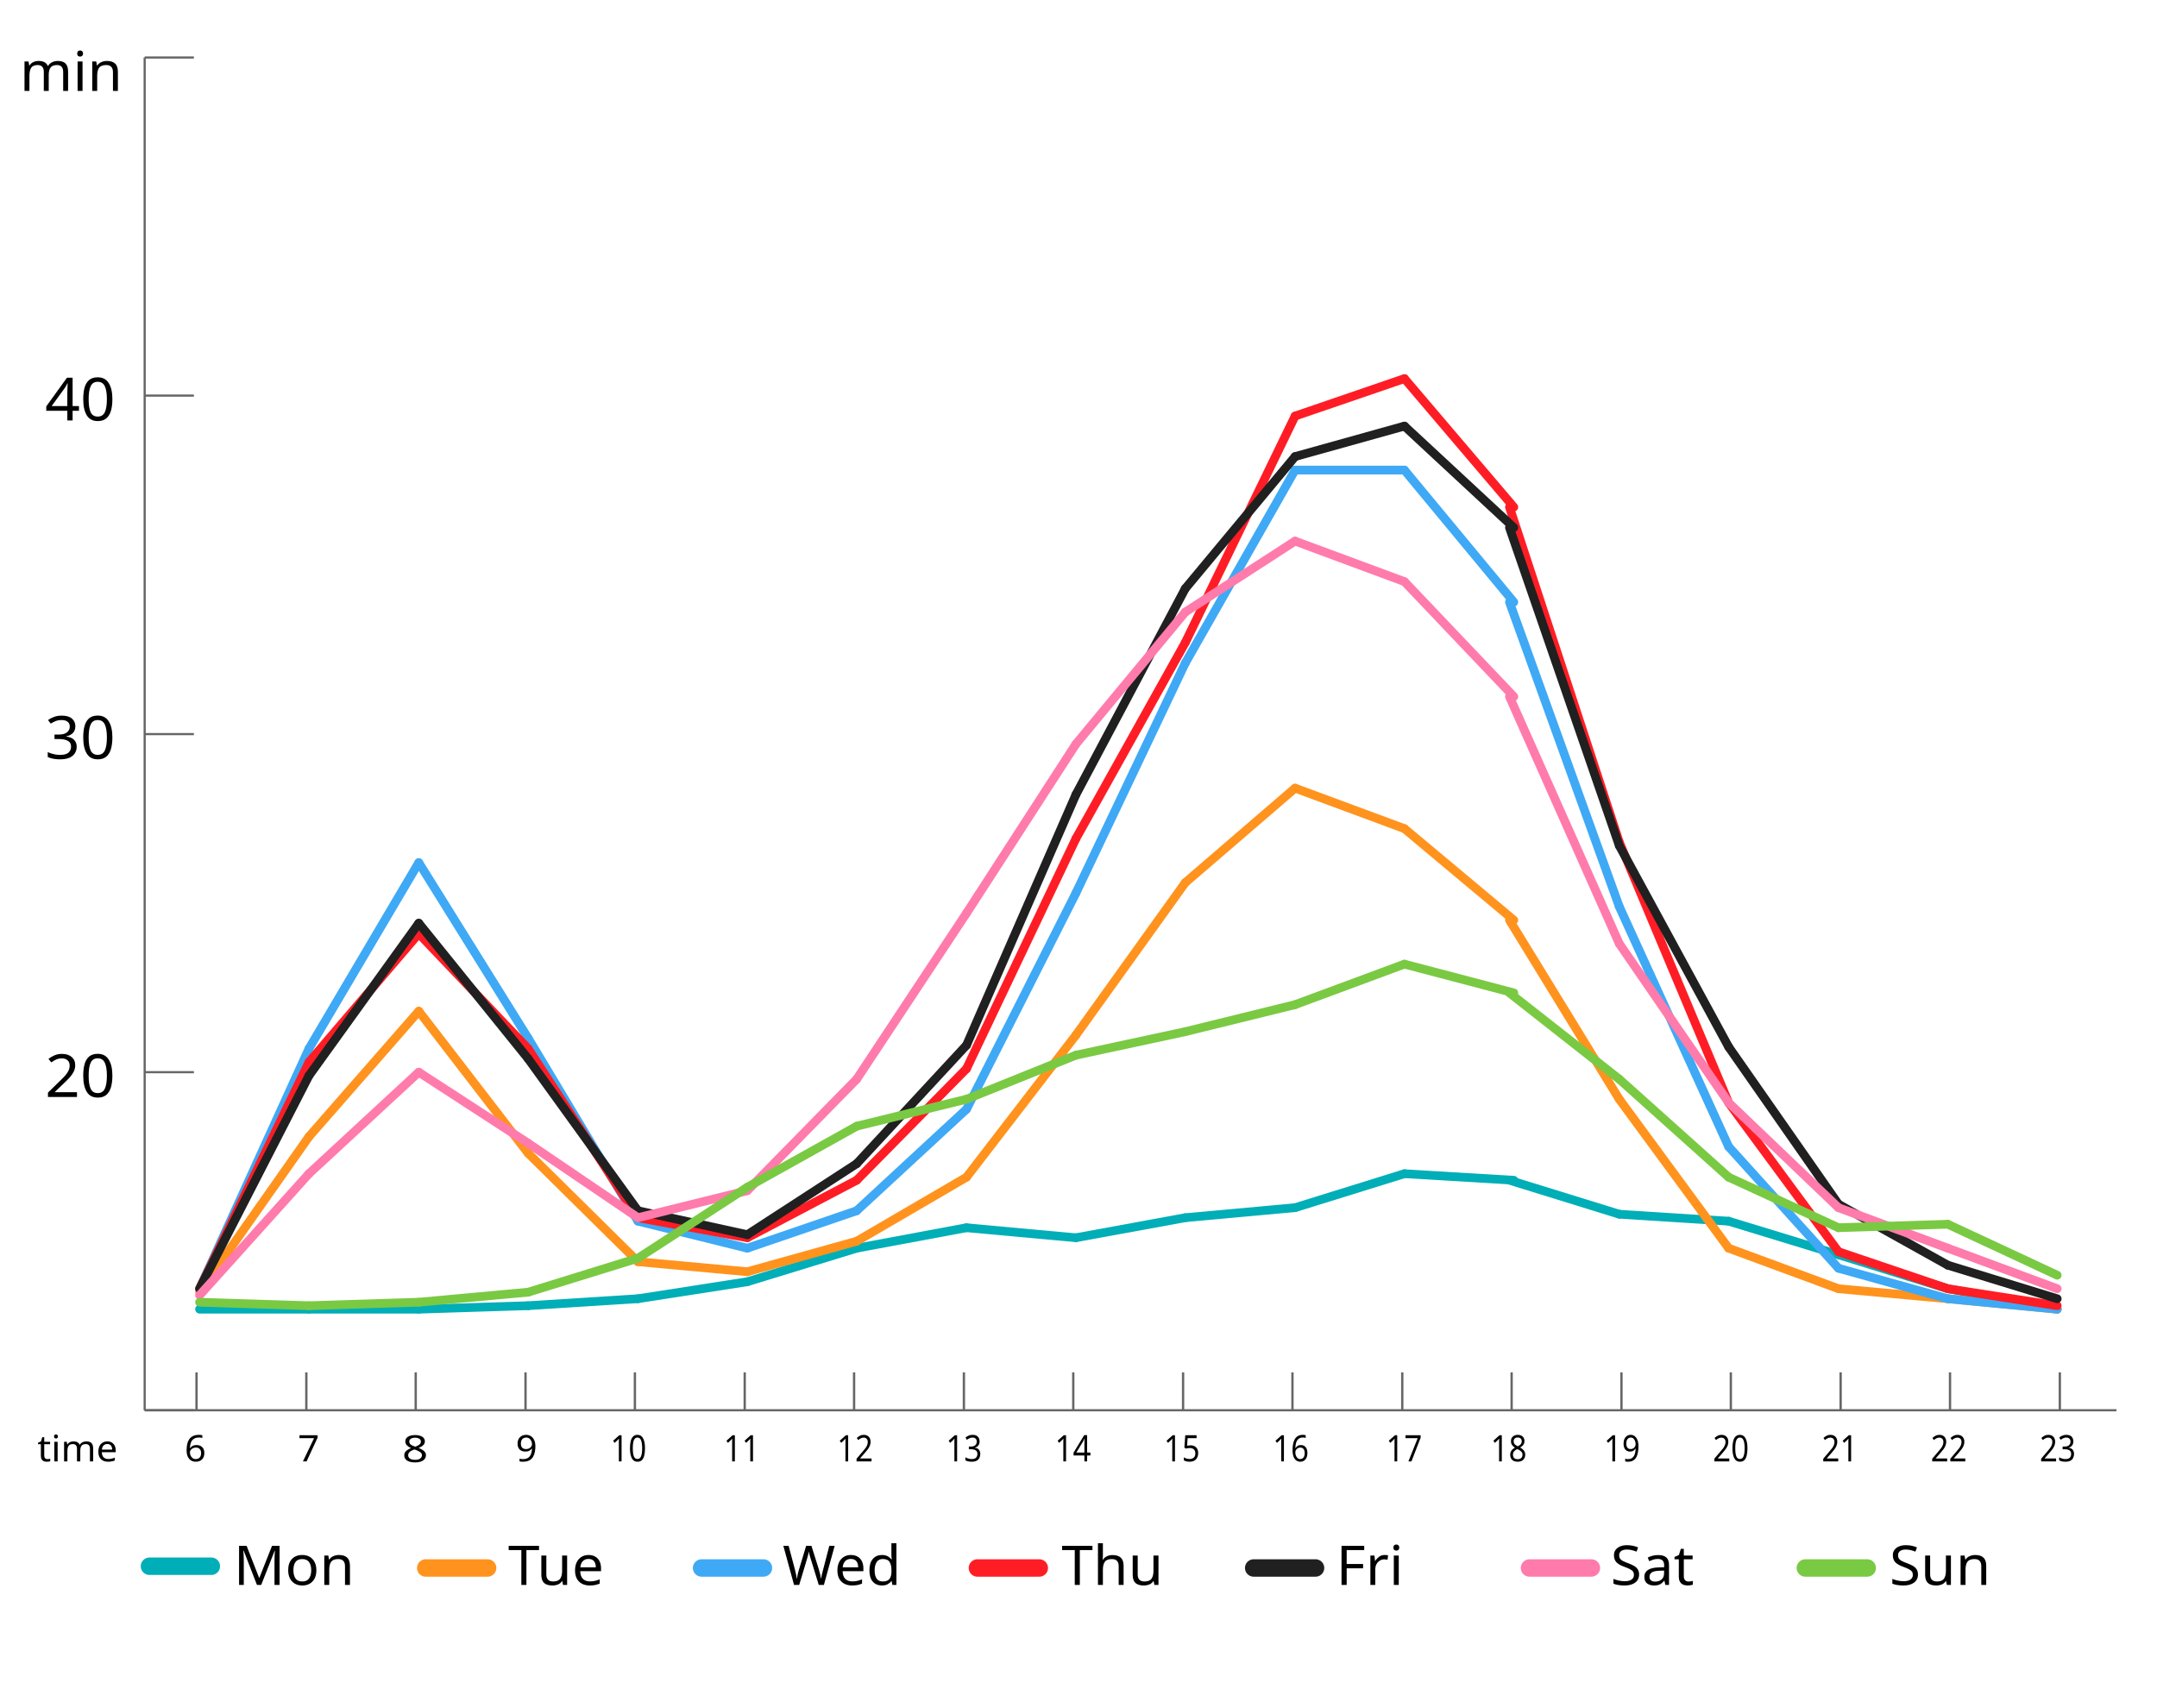
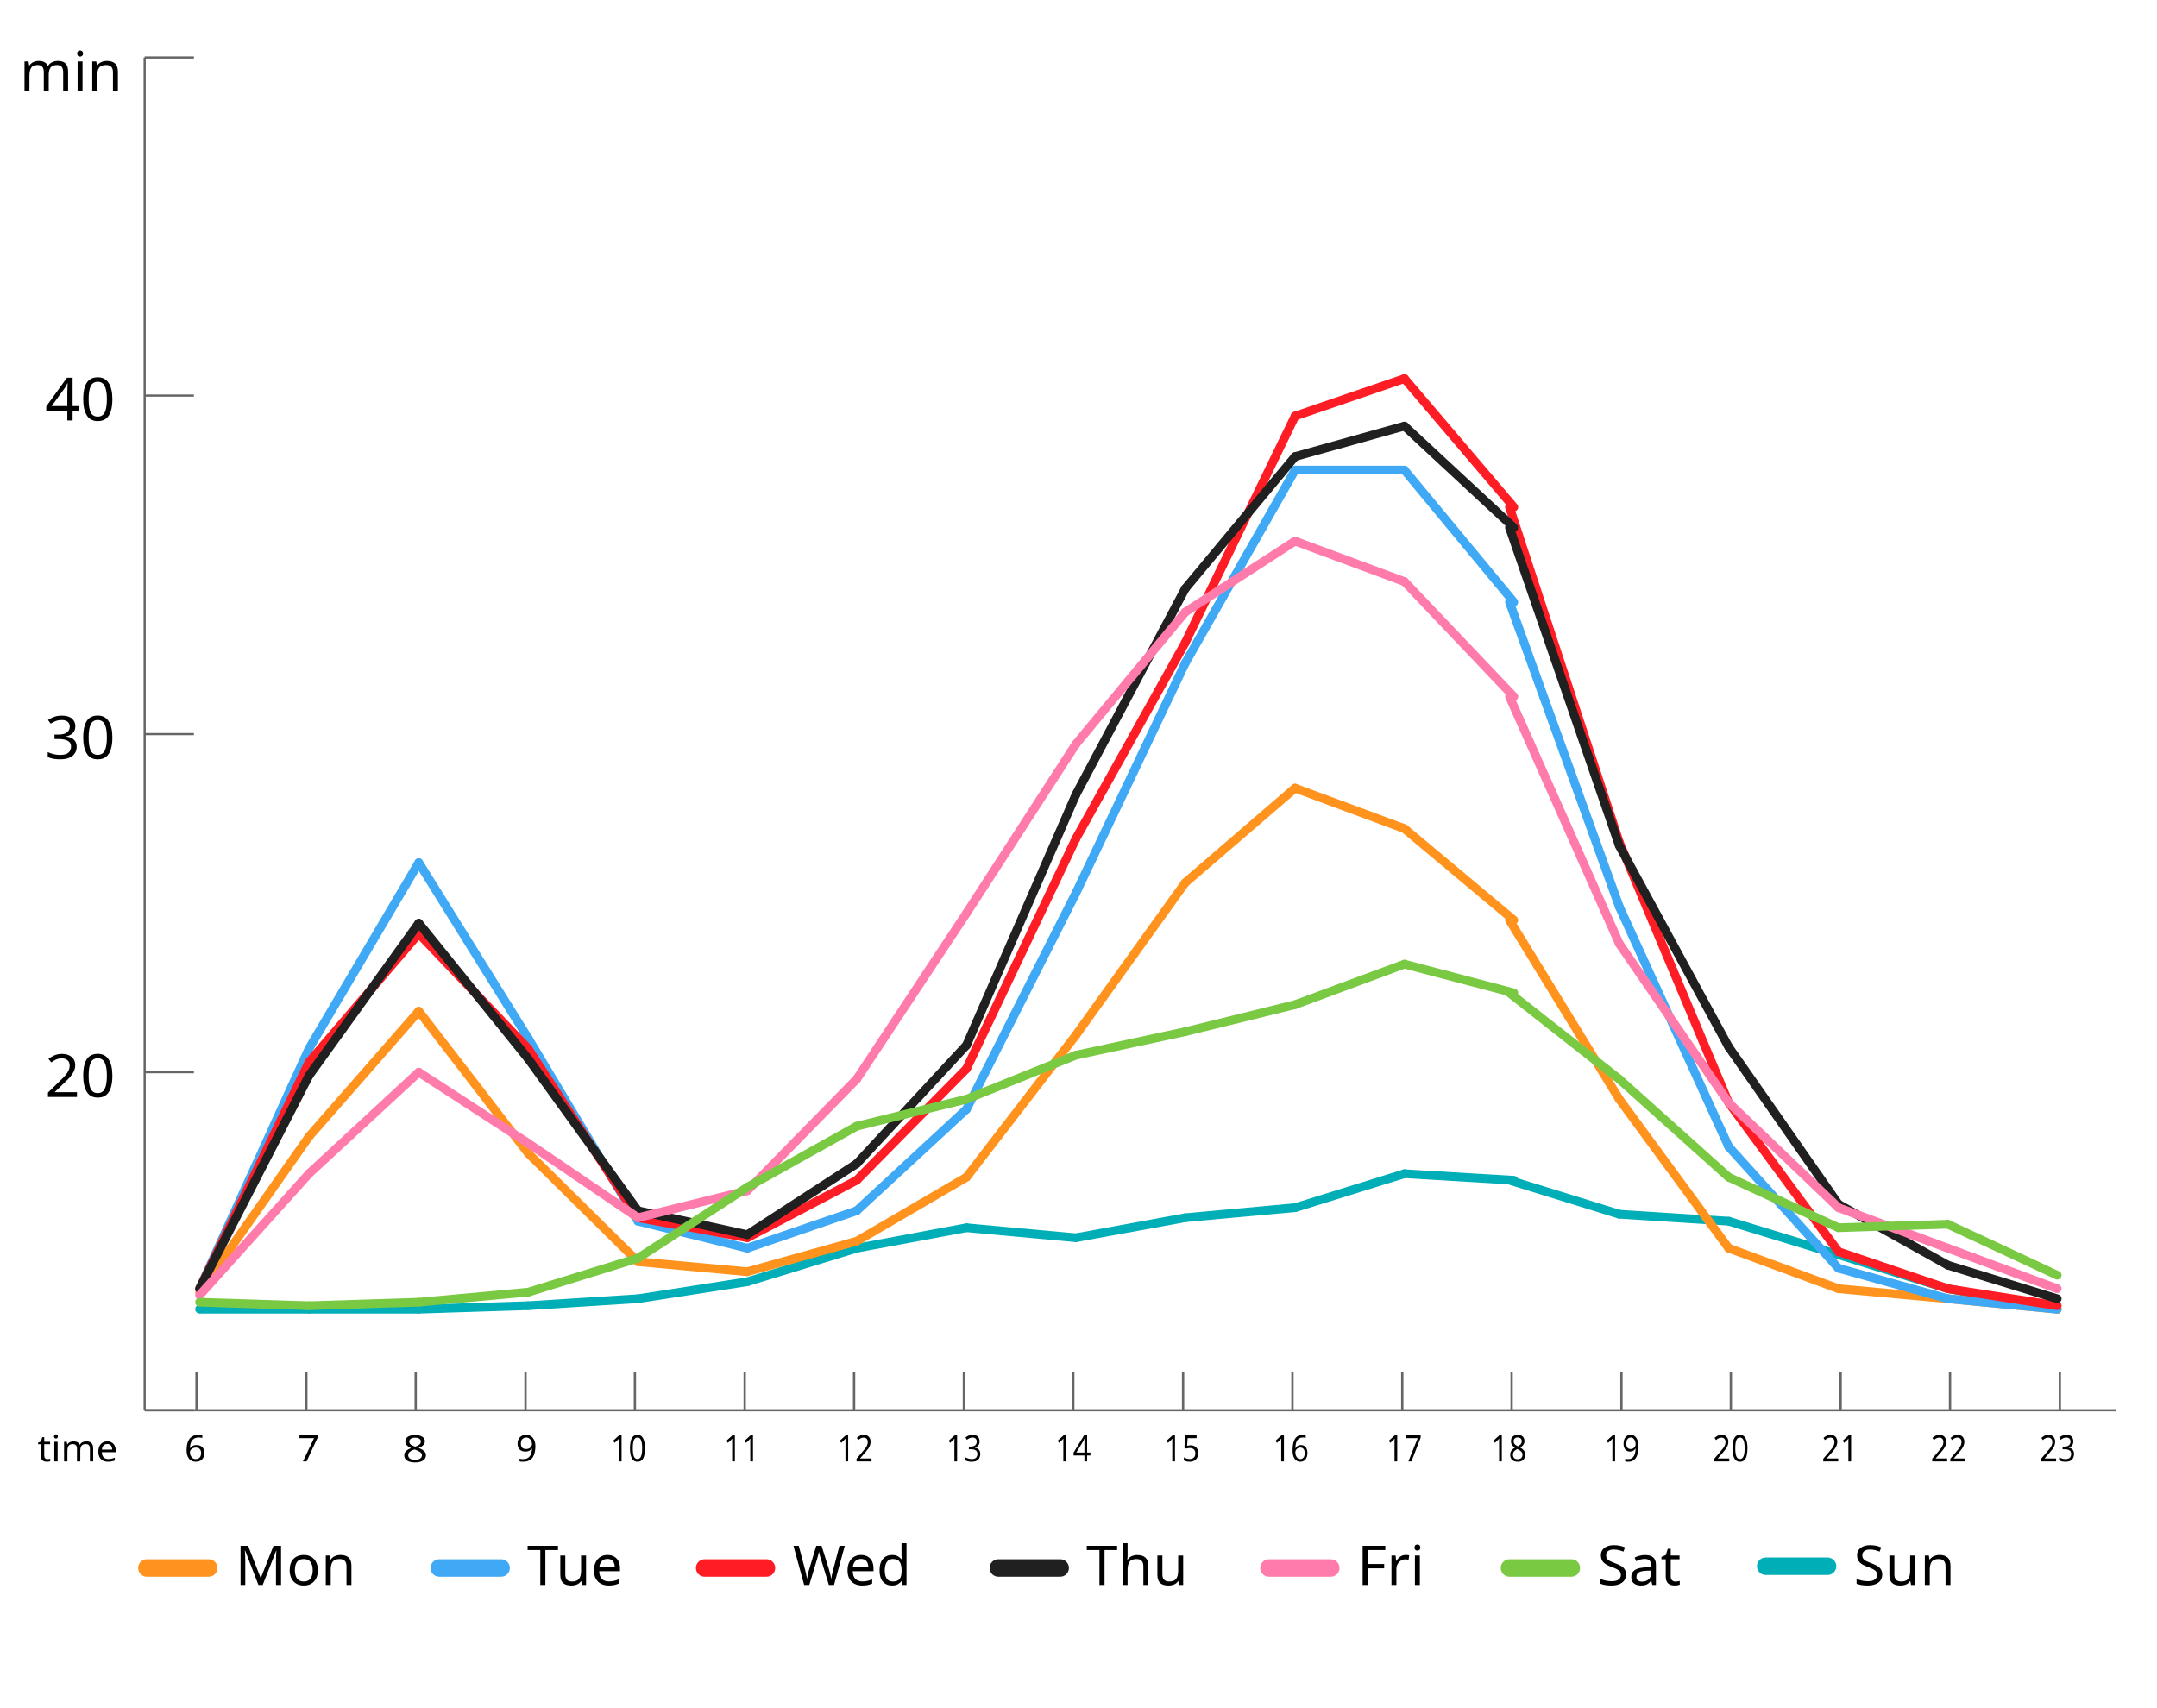
<svg xmlns="http://www.w3.org/2000/svg" version="1.1" id="Layer_1" x="0px" y="0px" viewBox="0 0 495 392" style="enable-background:new 0 0 495 392;" xml:space="preserve">
  <style type="text/css">
	.st0{fill:none;stroke:#666666;stroke-width:0.5;stroke-miterlimit:10;}
	.st1{fill:none;stroke:#666666;stroke-width:0.531;stroke-miterlimit:10;}
	.st2{font-family:'Avenir-Roman';}
	.st3{font-size:8.4px;}
	.st4{font-size:8.585px;}
	.st5{font-size:13.65px;}
	.st6{font-size:12.6px;}
- 	.st7{fill:none;stroke:#00AEB7;stroke-width:4;stroke-linecap:round;stroke-miterlimit:10;}
- 	.st8{fill:none;stroke:#00AEB7;stroke-width:2;stroke-linecap:round;stroke-miterlimit:10;}
- 	.st9{fill:none;stroke:#FF931E;stroke-width:4;stroke-linecap:round;stroke-miterlimit:10;}
- 	.st10{fill:none;stroke:#FF931E;stroke-width:2;stroke-linecap:round;stroke-miterlimit:10;}
- 	.st11{fill:none;stroke:#3FA9F5;stroke-width:4;stroke-linecap:round;stroke-miterlimit:10;}
- 	.st12{fill:none;stroke:#3FA9F5;stroke-width:2;stroke-linecap:round;stroke-miterlimit:10;}
- 	.st13{fill:none;stroke:#FF1D25;stroke-width:4;stroke-linecap:round;stroke-miterlimit:10;}
- 	.st14{fill:none;stroke:#FF1D25;stroke-width:2;stroke-linecap:round;stroke-miterlimit:10;}
- 	.st15{fill:none;stroke:#202020;stroke-width:4;stroke-linecap:round;stroke-miterlimit:10;}
- 	.st16{fill:none;stroke:#202020;stroke-width:2;stroke-linecap:round;stroke-miterlimit:10;}
- 	.st17{fill:none;stroke:#FF7BAC;stroke-width:4;stroke-linecap:round;stroke-miterlimit:10;}
- 	.st18{fill:none;stroke:#FF7BAC;stroke-width:2;stroke-linecap:round;stroke-miterlimit:10;}
- 	.st19{fill:none;stroke:#7AC943;stroke-width:4;stroke-linecap:round;stroke-miterlimit:10;}
- 	.st20{fill:none;stroke:#7AC943;stroke-width:2;stroke-linecap:round;stroke-miterlimit:10;}
- 	.st21{fill:none;}
+ 	.st7{fill:none;stroke:#00AEB7;stroke-width:2;stroke-linecap:round;stroke-miterlimit:10;}
+ 	.st8{fill:none;stroke:#FF931E;stroke-width:2;stroke-linecap:round;stroke-miterlimit:10;}
+ 	.st9{fill:none;stroke:#3FA9F5;stroke-width:2;stroke-linecap:round;stroke-miterlimit:10;}
+ 	.st10{fill:none;stroke:#FF1D25;stroke-width:2;stroke-linecap:round;stroke-miterlimit:10;}
+ 	.st11{fill:none;stroke:#202020;stroke-width:2;stroke-linecap:round;stroke-miterlimit:10;}
+ 	.st12{fill:none;stroke:#FF7BAC;stroke-width:2;stroke-linecap:round;stroke-miterlimit:10;}
+ 	.st13{fill:none;stroke:#7AC943;stroke-width:2;stroke-linecap:round;stroke-miterlimit:10;}
+ 	.st14{fill:none;stroke:#FF931E;stroke-width:4;stroke-linecap:round;stroke-miterlimit:10;}
+ 	.st15{fill:none;stroke:#3FA9F5;stroke-width:4;stroke-linecap:round;stroke-miterlimit:10;}
+ 	.st16{fill:none;stroke:#FF1D25;stroke-width:4;stroke-linecap:round;stroke-miterlimit:10;}
+ 	.st17{fill:none;stroke:#202020;stroke-width:4;stroke-linecap:round;stroke-miterlimit:10;}
+ 	.st18{fill:none;stroke:#FF7BAC;stroke-width:4;stroke-linecap:round;stroke-miterlimit:10;}
+ 	.st19{fill:none;stroke:#00AEB7;stroke-width:4;stroke-linecap:round;stroke-miterlimit:10;}
+ 	.st20{fill:none;stroke:#7AC943;stroke-width:4;stroke-linecap:round;stroke-miterlimit:10;}
</style>
-   <g id="Layer_1_1_">
-     <line class="st0" x1="33.2" y1="323.7" x2="485.7" y2="323.7" />
-     <line class="st1" x1="45.1" y1="323.7" x2="45.1" y2="315" />
-     <line class="st1" x1="70.3" y1="323.7" x2="70.3" y2="315" />
-     <line class="st1" x1="95.4" y1="323.7" x2="95.4" y2="315" />
-     <line class="st1" x1="120.6" y1="323.7" x2="120.6" y2="315" />
-     <line class="st1" x1="145.7" y1="323.7" x2="145.7" y2="315" />
-     <line class="st1" x1="170.9" y1="323.7" x2="170.9" y2="315" />
-     <line class="st1" x1="196" y1="323.7" x2="196" y2="315" />
-     <line class="st1" x1="221.2" y1="323.7" x2="221.2" y2="315" />
-     <line class="st1" x1="246.3" y1="323.7" x2="246.3" y2="315" />
-     <line class="st1" x1="271.5" y1="323.7" x2="271.5" y2="315" />
-     <line class="st1" x1="296.6" y1="323.7" x2="296.6" y2="315" />
-     <line class="st1" x1="321.8" y1="323.7" x2="321.8" y2="315" />
-     <line class="st1" x1="346.9" y1="323.7" x2="346.9" y2="315" />
-     <line class="st1" x1="372.1" y1="323.7" x2="372.1" y2="315" />
-     <line class="st1" x1="397.2" y1="323.7" x2="397.2" y2="315" />
-     <line class="st1" x1="422.4" y1="323.7" x2="422.4" y2="315" />
-     <line class="st1" x1="447.5" y1="323.7" x2="447.5" y2="315" />
-     <line class="st1" x1="472.7" y1="323.7" x2="472.7" y2="315" />
-     <text transform="matrix(1.0343 0 0 1 42.3379 335.4336)" class="st2 st3">6</text>
-     <text transform="matrix(1.0343 0 0 1 8.5864 335.4336)" class="st2 st3">time</text>
-     <text transform="matrix(1.0343 0 0 1 68.3379 335.4336)" class="st2 st3">7</text>
-     <text transform="matrix(1.2264 0 0 1 92.2524 335.5918)" class="st2 st4">8</text>
-     <text transform="matrix(1.0343 0 0 1 118.3379 335.4336)" class="st2 st3">9</text>
-     <text transform="matrix(0.8655 0 0 1 140.0586 335.4336)" class="st2 st3">10</text>
-     <text transform="matrix(0.8655 0 0 1 166.0586 335.4336)" class="st2 st3">11</text>
-     <text transform="matrix(0.8655 0 0 1 192.0586 335.4336)" class="st2 st3">12</text>
-     <text transform="matrix(0.8655 0 0 1 217.0586 335.4336)" class="st2 st3">13</text>
-     <text transform="matrix(0.8655 0 0 1 242.0586 335.4336)" class="st2 st3">14</text>
-     <text transform="matrix(0.8655 0 0 1 267.0586 335.4336)" class="st2 st3">15</text>
-     <text transform="matrix(0.8655 0 0 1 292.0586 335.4336)" class="st2 st3">16</text>
-     <text transform="matrix(0.8655 0 0 1 318.0586 335.4336)" class="st2 st3">17</text>
-     <text transform="matrix(0.8655 0 0 1 342.0586 335.4336)" class="st2 st3">18</text>
-     <text transform="matrix(0.8655 0 0 1 368.0586 335.4336)" class="st2 st3">19</text>
-     <text transform="matrix(0.8655 0 0 1 393.0586 335.4336)" class="st2 st3">20</text>
-     <text transform="matrix(0.8655 0 0 1 418.0586 335.4336)" class="st2 st3">21</text>
-     <text transform="matrix(0.8655 0 0 1 443.0586 335.4336)" class="st2 st3">22</text>
-     <text transform="matrix(0.8655 0 0 1 468.0586 335.4336)" class="st2 st3">23</text>
-     <text transform="matrix(1.0343 0 0 1 10.3281 251.791)" class="st2 st5">20</text>
-     <text transform="matrix(1.0343 0 0 1 10.3281 174.1494)" class="st2 st5">30</text>
-     <text transform="matrix(1.0343 0 0 1 10.3281 96.5078)" class="st2 st5">40</text>
-     <text transform="matrix(1.0343 0 0 1 4.5088 20.8662)" class="st2 st6">min</text>
-     <line class="st0" x1="33.2" y1="323.7" x2="33.2" y2="13.2" />
-     <line class="st0" x1="33.2" y1="323.7" x2="44.5" y2="323.7" />
-     <line class="st0" x1="33.2" y1="246.1" x2="44.5" y2="246.1" />
-     <line class="st0" x1="33.2" y1="168.5" x2="44.5" y2="168.5" />
-     <line class="st0" x1="33.2" y1="90.8" x2="44.5" y2="90.8" />
-     <line class="st0" x1="33.2" y1="13.2" x2="44.5" y2="13.2" />
-     <line class="st7" x1="34.3" y1="359.5" x2="48.5" y2="359.5" />
-     <line class="st8" x1="70.9" y1="300.5" x2="45.8" y2="300.5" />
-     <line class="st8" x1="96.1" y1="300.5" x2="70.9" y2="300.5" />
-     <line class="st8" x1="121.2" y1="299.7" x2="96.1" y2="300.5" />
-     <line class="st8" x1="146.4" y1="298.1" x2="121.2" y2="299.7" />
-     <line class="st8" x1="171.5" y1="294.2" x2="146.4" y2="298.1" />
-     <line class="st8" x1="196.6" y1="286.5" x2="171.5" y2="294.2" />
-     <line class="st8" x1="221.8" y1="281.8" x2="196.6" y2="286.5" />
-     <line class="st8" x1="246.9" y1="284.1" x2="221.8" y2="281.8" />
-     <line class="st8" x1="272" y1="279.5" x2="246.9" y2="284.1" />
-     <line class="st8" x1="297.2" y1="277.2" x2="272" y2="279.5" />
-     <line class="st8" x1="322.3" y1="269.4" x2="297.2" y2="277.2" />
-     <line class="st8" x1="347.4" y1="270.9" x2="322.3" y2="269.4" />
-     <line class="st8" x1="371.6" y1="278.7" x2="346.4" y2="270.9" />
-     <line class="st8" x1="396.7" y1="280.3" x2="371.6" y2="278.7" />
-     <line class="st8" x1="421.9" y1="288" x2="396.7" y2="280.3" />
-     <line class="st8" x1="447" y1="295.8" x2="421.9" y2="288" />
-     <line class="st8" x1="472.1" y1="300.5" x2="447" y2="295.8" />
-     <line class="st9" x1="97.7" y1="359.9" x2="111.9" y2="359.9" />
-     <line class="st10" x1="70.9" y1="260.9" x2="45.8" y2="296.6" />
-     <line class="st10" x1="96.1" y1="232.1" x2="70.9" y2="260.9" />
-     <line class="st10" x1="121.2" y1="264.7" x2="96.1" y2="232.1" />
-     <line class="st10" x1="146.4" y1="289.6" x2="121.2" y2="264.7" />
-     <line class="st10" x1="171.5" y1="291.9" x2="146.4" y2="289.6" />
-     <line class="st10" x1="196.6" y1="284.9" x2="171.5" y2="291.9" />
-     <line class="st10" x1="221.8" y1="270.2" x2="196.6" y2="284.9" />
-     <line class="st10" x1="246.9" y1="237.6" x2="221.8" y2="270.2" />
-     <line class="st10" x1="272" y1="202.6" x2="246.9" y2="237.6" />
-     <line class="st10" x1="297.2" y1="180.9" x2="272" y2="202.6" />
-     <line class="st10" x1="322.3" y1="190.2" x2="297.2" y2="180.9" />
-     <line class="st10" x1="347.4" y1="211.2" x2="322.3" y2="190.2" />
-     <line class="st10" x1="371.6" y1="252.3" x2="346.4" y2="211.2" />
-     <line class="st10" x1="396.7" y1="286.5" x2="371.6" y2="252.3" />
-     <line class="st10" x1="421.9" y1="295.8" x2="396.7" y2="286.5" />
-     <line class="st10" x1="447" y1="298.1" x2="421.9" y2="295.8" />
-     <line class="st10" x1="472.1" y1="300.5" x2="447" y2="298.1" />
-     <line class="st11" x1="161" y1="359.9" x2="175.2" y2="359.9" />
-     <line class="st12" x1="70.9" y1="240.7" x2="45.8" y2="295.8" />
-     <line class="st12" x1="96.1" y1="198" x2="70.9" y2="240.7" />
-     <line class="st12" x1="121.2" y1="238.3" x2="96.1" y2="198" />
-     <line class="st12" x1="146.4" y1="280.3" x2="121.2" y2="238.3" />
-     <line class="st12" x1="171.5" y1="286.5" x2="146.4" y2="280.3" />
-     <line class="st12" x1="196.6" y1="277.9" x2="171.5" y2="286.5" />
-     <line class="st12" x1="221.8" y1="254.6" x2="196.6" y2="277.9" />
-     <line class="st12" x1="246.9" y1="205" x2="221.8" y2="254.6" />
-     <line class="st12" x1="272" y1="152.2" x2="246.9" y2="205" />
-     <line class="st12" x1="297.2" y1="107.9" x2="272" y2="152.2" />
-     <line class="st12" x1="322.3" y1="107.9" x2="297.2" y2="107.9" />
-     <line class="st12" x1="347.4" y1="138.2" x2="322.3" y2="107.9" />
-     <line class="st12" x1="371.6" y1="208.1" x2="346.4" y2="138.2" />
-     <line class="st12" x1="396.7" y1="263.2" x2="371.6" y2="208.1" />
-     <line class="st12" x1="421.9" y1="291.1" x2="396.7" y2="263.2" />
-     <line class="st12" x1="447" y1="298.1" x2="421.9" y2="291.1" />
-     <line class="st12" x1="472.1" y1="300.5" x2="447" y2="298.1" />
-     <line class="st13" x1="224.3" y1="359.9" x2="238.5" y2="359.9" />
-     <line class="st14" x1="70.9" y1="243.8" x2="45.8" y2="295.8" />
-     <line class="st14" x1="96.1" y1="214.3" x2="70.9" y2="243.8" />
-     <line class="st14" x1="121.2" y1="240.7" x2="96.1" y2="214.3" />
-     <line class="st14" x1="146.4" y1="279.5" x2="121.2" y2="240.7" />
-     <line class="st14" x1="171.5" y1="284.1" x2="146.4" y2="279.5" />
-     <line class="st14" x1="196.6" y1="270.9" x2="171.5" y2="284.1" />
-     <line class="st14" x1="221.8" y1="245.3" x2="196.6" y2="270.9" />
-     <line class="st14" x1="246.9" y1="192.5" x2="221.8" y2="245.3" />
-     <line class="st14" x1="272" y1="147.5" x2="246.9" y2="192.5" />
-     <line class="st14" x1="297.2" y1="95.5" x2="272" y2="147.5" />
-     <line class="st14" x1="322.3" y1="86.9" x2="297.2" y2="95.5" />
-     <line class="st14" x1="347.4" y1="116.4" x2="322.3" y2="86.9" />
-     <line class="st14" x1="371.6" y1="193.3" x2="346.4" y2="116.4" />
-     <line class="st14" x1="396.7" y1="253.1" x2="371.6" y2="193.3" />
-     <line class="st14" x1="421.9" y1="287.3" x2="396.7" y2="253.1" />
-     <line class="st14" x1="447" y1="295.8" x2="421.9" y2="287.3" />
-     <line class="st14" x1="472.1" y1="299.7" x2="447" y2="295.8" />
-     <line class="st15" x1="287.7" y1="359.9" x2="301.9" y2="359.9" />
-     <line class="st16" x1="70.9" y1="246.9" x2="45.8" y2="295.8" />
-     <line class="st16" x1="96.1" y1="211.9" x2="70.9" y2="246.9" />
-     <line class="st16" x1="121.2" y1="243" x2="96.1" y2="211.9" />
-     <line class="st16" x1="146.4" y1="277.9" x2="121.2" y2="243" />
-     <line class="st16" x1="171.5" y1="283.4" x2="146.4" y2="277.9" />
-     <line class="st16" x1="196.6" y1="267.1" x2="171.5" y2="283.4" />
-     <line class="st16" x1="221.8" y1="239.9" x2="196.6" y2="267.1" />
-     <line class="st16" x1="246.9" y1="182.4" x2="221.8" y2="239.9" />
-     <line class="st16" x1="272" y1="135.1" x2="246.9" y2="182.4" />
-     <line class="st16" x1="297.2" y1="104.8" x2="272" y2="135.1" />
-     <line class="st16" x1="322.3" y1="97.8" x2="297.2" y2="104.8" />
-     <line class="st16" x1="347.4" y1="121.1" x2="322.3" y2="97.8" />
-     <line class="st16" x1="371.6" y1="194.1" x2="346.4" y2="121.1" />
-     <line class="st16" x1="396.7" y1="240.3" x2="371.6" y2="194.1" />
-     <line class="st16" x1="421.9" y1="276.4" x2="396.7" y2="240.3" />
-     <line class="st16" x1="447" y1="290.4" x2="421.9" y2="276.4" />
-     <line class="st16" x1="472.1" y1="298.1" x2="447" y2="290.4" />
-     <line class="st17" x1="351" y1="359.9" x2="365.2" y2="359.9" />
-     <line class="st18" x1="70.9" y1="269.4" x2="45.8" y2="297.3" />
-     <line class="st18" x1="96.1" y1="246.1" x2="70.9" y2="269.4" />
-     <line class="st18" x1="121.2" y1="262.4" x2="96.1" y2="246.1" />
-     <line class="st18" x1="146.4" y1="279.5" x2="121.2" y2="262.4" />
-     <line class="st18" x1="171.5" y1="273.3" x2="146.4" y2="279.5" />
-     <line class="st18" x1="196.6" y1="247.7" x2="171.5" y2="273.3" />
-     <line class="st18" x1="221.8" y1="209.6" x2="196.6" y2="247.7" />
-     <line class="st18" x1="246.9" y1="170.8" x2="221.8" y2="209.6" />
-     <line class="st18" x1="272" y1="140.5" x2="246.9" y2="170.8" />
-     <line class="st18" x1="297.2" y1="124.2" x2="272" y2="140.5" />
-     <line class="st18" x1="322.3" y1="133.5" x2="297.2" y2="124.2" />
-     <line class="st18" x1="347.4" y1="159.9" x2="322.3" y2="133.5" />
-     <line class="st18" x1="371.6" y1="216.6" x2="346.4" y2="159.9" />
-     <line class="st18" x1="396.7" y1="253.1" x2="371.6" y2="216.6" />
-     <line class="st18" x1="421.9" y1="277.2" x2="396.7" y2="253.1" />
-     <line class="st18" x1="447" y1="286.5" x2="421.9" y2="277.2" />
-     <line class="st18" x1="472.1" y1="295.8" x2="447" y2="286.5" />
-     <line class="st19" x1="414.3" y1="359.9" x2="428.5" y2="359.9" />
-     <line class="st20" x1="70.9" y1="299.7" x2="45.8" y2="298.9" />
-     <line class="st20" x1="96.1" y1="298.9" x2="70.9" y2="299.7" />
-     <line class="st20" x1="121.2" y1="296.6" x2="96.1" y2="298.9" />
-     <line class="st20" x1="146.4" y1="288.8" x2="121.2" y2="296.6" />
-     <line class="st20" x1="171.5" y1="272.5" x2="146.4" y2="288.8" />
-     <line class="st20" x1="196.6" y1="258.5" x2="171.5" y2="272.5" />
-     <line class="st20" x1="221.8" y1="252.3" x2="196.6" y2="258.5" />
-     <line class="st20" x1="246.9" y1="242.2" x2="221.8" y2="252.3" />
-     <line class="st20" x1="272" y1="236.8" x2="246.9" y2="242.2" />
-     <line class="st20" x1="297.2" y1="230.6" x2="272" y2="236.8" />
-     <line class="st20" x1="322.3" y1="221.3" x2="297.2" y2="230.6" />
-     <line class="st20" x1="347.4" y1="227.9" x2="322.3" y2="221.3" />
-     <line class="st20" x1="371.6" y1="247.7" x2="346.4" y2="227.9" />
-     <line class="st20" x1="396.7" y1="270.2" x2="371.6" y2="247.7" />
-     <line class="st20" x1="421.9" y1="281.8" x2="396.7" y2="270.2" />
-     <line class="st20" x1="447" y1="281" x2="421.9" y2="281.8" />
-     <line class="st20" x1="472.1" y1="292.7" x2="447" y2="281" />
-     <rect x="53.6" y="353.5" class="st21" width="27.2" height="11.9" />
-     <text transform="matrix(1.0343 0 0 1 53.603 363.7939)" class="st2 st6">Mon</text>
-     <rect x="116.6" y="353.5" class="st21" width="27.2" height="11.9" />
-     <text transform="matrix(1.0343 0 0 1 116.603 363.7939)" class="st2 st6">Tue</text>
-     <rect x="179.6" y="353.5" class="st21" width="28.7" height="11.9" />
-     <text transform="matrix(1.0343 0 0 1 179.603 363.7939)" class="st2 st6">Wed</text>
-     <rect x="243.6" y="353.5" class="st21" width="27.2" height="11.9" />
-     <text transform="matrix(1.0343 0 0 1 243.603 363.7939)" class="st2 st6">Thu</text>
-     <rect x="306.6" y="353.5" class="st21" width="27.2" height="11.9" />
-     <text transform="matrix(1.0343 0 0 1 306.603 363.7939)" class="st2 st6">Fri</text>
-     <rect x="433.6" y="353.5" class="st21" width="27.2" height="11.9" />
-     <text transform="matrix(1.0343 0 0 1 433.603 363.7939)" class="st2 st6">Sun</text>
-     <rect x="369.6" y="353.5" class="st21" width="27.2" height="11.9" />
-     <text transform="matrix(1.0343 0 0 1 369.603 363.7939)" class="st2 st6">Sat</text>
+   <line class="st0" x1="33.2" y1="323.7" x2="485.7" y2="323.7" />
+   <line class="st1" x1="45.1" y1="323.7" x2="45.1" y2="315" />
+   <line class="st1" x1="70.3" y1="323.7" x2="70.3" y2="315" />
+   <line class="st1" x1="95.4" y1="323.7" x2="95.4" y2="315" />
+   <line class="st1" x1="120.6" y1="323.7" x2="120.6" y2="315" />
+   <line class="st1" x1="145.7" y1="323.7" x2="145.7" y2="315" />
+   <line class="st1" x1="170.9" y1="323.7" x2="170.9" y2="315" />
+   <line class="st1" x1="196" y1="323.7" x2="196" y2="315" />
+   <line class="st1" x1="221.2" y1="323.7" x2="221.2" y2="315" />
+   <line class="st1" x1="246.3" y1="323.7" x2="246.3" y2="315" />
+   <line class="st1" x1="271.5" y1="323.7" x2="271.5" y2="315" />
+   <line class="st1" x1="296.6" y1="323.7" x2="296.6" y2="315" />
+   <line class="st1" x1="321.8" y1="323.7" x2="321.8" y2="315" />
+   <line class="st1" x1="346.9" y1="323.7" x2="346.9" y2="315" />
+   <line class="st1" x1="372.1" y1="323.7" x2="372.1" y2="315" />
+   <line class="st1" x1="397.2" y1="323.7" x2="397.2" y2="315" />
+   <line class="st1" x1="422.4" y1="323.7" x2="422.4" y2="315" />
+   <line class="st1" x1="447.5" y1="323.7" x2="447.5" y2="315" />
+   <line class="st1" x1="472.7" y1="323.7" x2="472.7" y2="315" />
+   <text transform="matrix(1.0343 0 0 1 42.3379 335.4336)" class="st2 st3">6</text>
+   <text transform="matrix(1.0343 0 0 1 8.5864 335.4336)" class="st2 st3">time</text>
+   <text transform="matrix(1.0343 0 0 1 68.3379 335.4336)" class="st2 st3">7</text>
+   <text transform="matrix(1.2264 0 0 1 92.2529 335.5918)" class="st2 st4">8</text>
+   <text transform="matrix(1.0343 0 0 1 118.3379 335.4336)" class="st2 st3">9</text>
+   <text transform="matrix(0.8655 0 0 1 140.0586 335.4336)" class="st2 st3">10</text>
+   <text transform="matrix(0.8655 0 0 1 166.0586 335.4336)" class="st2 st3">11</text>
+   <text transform="matrix(0.8655 0 0 1 192.0586 335.4336)" class="st2 st3">12</text>
+   <text transform="matrix(0.8655 0 0 1 217.0586 335.4336)" class="st2 st3">13</text>
+   <text transform="matrix(0.8655 0 0 1 242.0586 335.4336)" class="st2 st3">14</text>
+   <text transform="matrix(0.8655 0 0 1 267.0586 335.4336)" class="st2 st3">15</text>
+   <text transform="matrix(0.8655 0 0 1 292.0586 335.4336)" class="st2 st3">16</text>
+   <text transform="matrix(0.8655 0 0 1 318.0586 335.4336)" class="st2 st3">17</text>
+   <text transform="matrix(0.8655 0 0 1 342.0586 335.4336)" class="st2 st3">18</text>
+   <text transform="matrix(0.8655 0 0 1 368.0586 335.4336)" class="st2 st3">19</text>
+   <text transform="matrix(0.8655 0 0 1 393.0586 335.4336)" class="st2 st3">20</text>
+   <text transform="matrix(0.8655 0 0 1 418.0586 335.4336)" class="st2 st3">21</text>
+   <text transform="matrix(0.8655 0 0 1 443.0586 335.4336)" class="st2 st3">22</text>
+   <text transform="matrix(0.8655 0 0 1 468.0586 335.4336)" class="st2 st3">23</text>
+   <text transform="matrix(1.0343 0 0 1 10.3281 251.791)" class="st2 st5">20</text>
+   <text transform="matrix(1.0343 0 0 1 10.3281 174.1494)" class="st2 st5">30</text>
+   <text transform="matrix(1.0343 0 0 1 10.3281 96.5078)" class="st2 st5">40</text>
+   <text transform="matrix(1.0343 0 0 1 4.5088 20.8662)" class="st2 st6">min</text>
+   <line class="st0" x1="33.2" y1="323.7" x2="33.2" y2="13.2" />
+   <line class="st0" x1="33.2" y1="323.7" x2="44.5" y2="323.7" />
+   <line class="st0" x1="33.2" y1="246.1" x2="44.5" y2="246.1" />
+   <line class="st0" x1="33.2" y1="168.5" x2="44.5" y2="168.5" />
+   <line class="st0" x1="33.2" y1="90.8" x2="44.5" y2="90.8" />
+   <line class="st0" x1="33.2" y1="13.2" x2="44.5" y2="13.2" />
+   <line class="st7" x1="70.9" y1="300.5" x2="45.8" y2="300.5" />
+   <line class="st7" x1="96.1" y1="300.5" x2="70.9" y2="300.5" />
+   <line class="st7" x1="121.2" y1="299.7" x2="96.1" y2="300.5" />
+   <line class="st7" x1="146.4" y1="298.1" x2="121.2" y2="299.7" />
+   <line class="st7" x1="171.5" y1="294.2" x2="146.4" y2="298.1" />
+   <line class="st7" x1="196.6" y1="286.5" x2="171.5" y2="294.2" />
+   <line class="st7" x1="221.8" y1="281.8" x2="196.6" y2="286.5" />
+   <line class="st7" x1="246.9" y1="284.1" x2="221.8" y2="281.8" />
+   <line class="st7" x1="272" y1="279.5" x2="246.9" y2="284.1" />
+   <line class="st7" x1="297.2" y1="277.2" x2="272" y2="279.5" />
+   <line class="st7" x1="322.3" y1="269.4" x2="297.2" y2="277.2" />
+   <line class="st7" x1="347.4" y1="270.9" x2="322.3" y2="269.4" />
+   <line class="st7" x1="371.6" y1="278.7" x2="346.4" y2="270.9" />
+   <line class="st7" x1="396.7" y1="280.3" x2="371.6" y2="278.7" />
+   <line class="st7" x1="421.9" y1="288" x2="396.7" y2="280.3" />
+   <line class="st7" x1="447" y1="295.8" x2="421.9" y2="288" />
+   <line class="st7" x1="472.1" y1="300.5" x2="447" y2="295.8" />
+   <line class="st8" x1="70.9" y1="260.9" x2="45.8" y2="296.6" />
+   <line class="st8" x1="96.1" y1="232.1" x2="70.9" y2="260.9" />
+   <line class="st8" x1="121.2" y1="264.7" x2="96.1" y2="232.1" />
+   <line class="st8" x1="146.4" y1="289.6" x2="121.2" y2="264.7" />
+   <line class="st8" x1="171.5" y1="291.9" x2="146.4" y2="289.6" />
+   <line class="st8" x1="196.6" y1="284.9" x2="171.5" y2="291.9" />
+   <line class="st8" x1="221.8" y1="270.2" x2="196.6" y2="284.9" />
+   <line class="st8" x1="246.9" y1="237.6" x2="221.8" y2="270.2" />
+   <line class="st8" x1="272" y1="202.6" x2="246.9" y2="237.6" />
+   <line class="st8" x1="297.2" y1="180.9" x2="272" y2="202.6" />
+   <line class="st8" x1="322.3" y1="190.2" x2="297.2" y2="180.9" />
+   <line class="st8" x1="347.4" y1="211.2" x2="322.3" y2="190.2" />
+   <line class="st8" x1="371.6" y1="252.3" x2="346.4" y2="211.2" />
+   <line class="st8" x1="396.7" y1="286.5" x2="371.6" y2="252.3" />
+   <line class="st8" x1="421.9" y1="295.8" x2="396.7" y2="286.5" />
+   <line class="st8" x1="447" y1="298.1" x2="421.9" y2="295.8" />
+   <line class="st8" x1="472.1" y1="300.5" x2="447" y2="298.1" />
+   <line class="st9" x1="70.9" y1="240.7" x2="45.8" y2="295.8" />
+   <line class="st9" x1="96.1" y1="198" x2="70.9" y2="240.7" />
+   <line class="st9" x1="121.2" y1="238.3" x2="96.1" y2="198" />
+   <line class="st9" x1="146.4" y1="280.3" x2="121.2" y2="238.3" />
+   <line class="st9" x1="171.5" y1="286.5" x2="146.4" y2="280.3" />
+   <line class="st9" x1="196.6" y1="277.9" x2="171.5" y2="286.5" />
+   <line class="st9" x1="221.8" y1="254.6" x2="196.6" y2="277.9" />
+   <line class="st9" x1="246.9" y1="205" x2="221.8" y2="254.6" />
+   <line class="st9" x1="272" y1="152.2" x2="246.9" y2="205" />
+   <line class="st9" x1="297.2" y1="107.9" x2="272" y2="152.2" />
+   <line class="st9" x1="322.3" y1="107.9" x2="297.2" y2="107.9" />
+   <line class="st9" x1="347.4" y1="138.2" x2="322.3" y2="107.9" />
+   <line class="st9" x1="371.6" y1="208.1" x2="346.4" y2="138.2" />
+   <line class="st9" x1="396.7" y1="263.2" x2="371.6" y2="208.1" />
+   <line class="st9" x1="421.9" y1="291.1" x2="396.7" y2="263.2" />
+   <line class="st9" x1="447" y1="298.1" x2="421.9" y2="291.1" />
+   <line class="st9" x1="472.1" y1="300.5" x2="447" y2="298.1" />
+   <line class="st10" x1="70.9" y1="243.8" x2="45.8" y2="295.8" />
+   <line class="st10" x1="96.1" y1="214.3" x2="70.9" y2="243.8" />
+   <line class="st10" x1="121.2" y1="240.7" x2="96.1" y2="214.3" />
+   <line class="st10" x1="146.4" y1="279.5" x2="121.2" y2="240.7" />
+   <line class="st10" x1="171.5" y1="284.1" x2="146.4" y2="279.5" />
+   <line class="st10" x1="196.6" y1="270.9" x2="171.5" y2="284.1" />
+   <line class="st10" x1="221.8" y1="245.3" x2="196.6" y2="270.9" />
+   <line class="st10" x1="246.9" y1="192.5" x2="221.8" y2="245.3" />
+   <line class="st10" x1="272" y1="147.5" x2="246.9" y2="192.5" />
+   <line class="st10" x1="297.2" y1="95.5" x2="272" y2="147.5" />
+   <line class="st10" x1="322.3" y1="86.9" x2="297.2" y2="95.5" />
+   <line class="st10" x1="347.4" y1="116.4" x2="322.3" y2="86.9" />
+   <line class="st10" x1="371.6" y1="193.3" x2="346.4" y2="116.4" />
+   <line class="st10" x1="396.7" y1="253.1" x2="371.6" y2="193.3" />
+   <line class="st10" x1="421.9" y1="287.3" x2="396.7" y2="253.1" />
+   <line class="st10" x1="447" y1="295.8" x2="421.9" y2="287.3" />
+   <line class="st10" x1="472.1" y1="299.7" x2="447" y2="295.8" />
+   <line class="st11" x1="70.9" y1="246.9" x2="45.8" y2="295.8" />
+   <line class="st11" x1="96.1" y1="211.9" x2="70.9" y2="246.9" />
+   <line class="st11" x1="121.2" y1="243" x2="96.1" y2="211.9" />
+   <line class="st11" x1="146.4" y1="277.9" x2="121.2" y2="243" />
+   <line class="st11" x1="171.5" y1="283.4" x2="146.4" y2="277.9" />
+   <line class="st11" x1="196.6" y1="267.1" x2="171.5" y2="283.4" />
+   <line class="st11" x1="221.8" y1="239.9" x2="196.6" y2="267.1" />
+   <line class="st11" x1="246.9" y1="182.4" x2="221.8" y2="239.9" />
+   <line class="st11" x1="272" y1="135.1" x2="246.9" y2="182.4" />
+   <line class="st11" x1="297.2" y1="104.8" x2="272" y2="135.1" />
+   <line class="st11" x1="322.3" y1="97.8" x2="297.2" y2="104.8" />
+   <line class="st11" x1="347.4" y1="121.1" x2="322.3" y2="97.8" />
+   <line class="st11" x1="371.6" y1="194.1" x2="346.4" y2="121.1" />
+   <line class="st11" x1="396.7" y1="240.3" x2="371.6" y2="194.1" />
+   <line class="st11" x1="421.9" y1="276.4" x2="396.7" y2="240.3" />
+   <line class="st11" x1="447" y1="290.4" x2="421.9" y2="276.4" />
+   <line class="st11" x1="472.1" y1="298.1" x2="447" y2="290.4" />
+   <line class="st12" x1="70.9" y1="269.4" x2="45.8" y2="297.3" />
+   <line class="st12" x1="96.1" y1="246.1" x2="70.9" y2="269.4" />
+   <line class="st12" x1="121.2" y1="262.4" x2="96.1" y2="246.1" />
+   <line class="st12" x1="146.4" y1="279.5" x2="121.2" y2="262.4" />
+   <line class="st12" x1="171.5" y1="273.3" x2="146.4" y2="279.5" />
+   <line class="st12" x1="196.6" y1="247.7" x2="171.5" y2="273.3" />
+   <line class="st12" x1="221.8" y1="209.6" x2="196.6" y2="247.7" />
+   <line class="st12" x1="246.9" y1="170.8" x2="221.8" y2="209.6" />
+   <line class="st12" x1="272" y1="140.5" x2="246.9" y2="170.8" />
+   <line class="st12" x1="297.2" y1="124.2" x2="272" y2="140.5" />
+   <line class="st12" x1="322.3" y1="133.5" x2="297.2" y2="124.2" />
+   <line class="st12" x1="347.4" y1="159.9" x2="322.3" y2="133.5" />
+   <line class="st12" x1="371.6" y1="216.6" x2="346.4" y2="159.9" />
+   <line class="st12" x1="396.7" y1="253.1" x2="371.6" y2="216.6" />
+   <line class="st12" x1="421.9" y1="277.2" x2="396.7" y2="253.1" />
+   <line class="st12" x1="447" y1="286.5" x2="421.9" y2="277.2" />
+   <line class="st12" x1="472.1" y1="295.8" x2="447" y2="286.5" />
+   <line class="st13" x1="70.9" y1="299.7" x2="45.8" y2="298.9" />
+   <line class="st13" x1="96.1" y1="298.9" x2="70.9" y2="299.7" />
+   <line class="st13" x1="121.2" y1="296.6" x2="96.1" y2="298.9" />
+   <line class="st13" x1="146.4" y1="288.8" x2="121.2" y2="296.6" />
+   <line class="st13" x1="171.5" y1="272.5" x2="146.4" y2="288.8" />
+   <line class="st13" x1="196.6" y1="258.5" x2="171.5" y2="272.5" />
+   <line class="st13" x1="221.8" y1="252.3" x2="196.6" y2="258.5" />
+   <line class="st13" x1="246.9" y1="242.2" x2="221.8" y2="252.3" />
+   <line class="st13" x1="272" y1="236.8" x2="246.9" y2="242.2" />
+   <line class="st13" x1="297.2" y1="230.6" x2="272" y2="236.8" />
+   <line class="st13" x1="322.3" y1="221.3" x2="297.2" y2="230.6" />
+   <line class="st13" x1="347.4" y1="227.9" x2="322.3" y2="221.3" />
+   <line class="st13" x1="371.6" y1="247.7" x2="346.4" y2="227.9" />
+   <line class="st13" x1="396.7" y1="270.2" x2="371.6" y2="247.7" />
+   <line class="st13" x1="421.9" y1="281.8" x2="396.7" y2="270.2" />
+   <line class="st13" x1="447" y1="281" x2="421.9" y2="281.8" />
+   <line class="st13" x1="472.1" y1="292.7" x2="447" y2="281" />
+   <g>
+     <line class="st14" x1="33.7" y1="359.9" x2="47.9" y2="359.9" />
+     <text transform="matrix(1.0343 0 0 1 53.9449 363.7939)" class="st2 st6">Mon</text>
+   </g>
+   <g>
+     <line class="st15" x1="100.8" y1="359.9" x2="115" y2="359.9" />
+     <text transform="matrix(1.0343 0 0 1 120.952 363.7939)" class="st2 st6">Tue</text>
+   </g>
+   <g>
+     <line class="st16" x1="161.7" y1="359.9" x2="175.9" y2="359.9" />
+     <text transform="matrix(1.0343 0 0 1 181.9248 363.7939)" class="st2 st6">Wed</text>
+   </g>
+   <g>
+     <line class="st17" x1="229.1" y1="359.9" x2="243.3" y2="359.9" />
+     <text transform="matrix(1.0343 0 0 1 249.2706 363.7939)" class="st2 st6">Thu</text>
+   </g>
+   <g>
+     <line class="st18" x1="291.2" y1="359.9" x2="305.4" y2="359.9" />
+     <text transform="matrix(1.0343 0 0 1 311.4426 363.7939)" class="st2 st6">Fri</text>
+   </g>
+   <g>
+     <line class="st19" x1="405.2" y1="359.5" x2="419.4" y2="359.5" />
+     <text transform="matrix(1.0343 0 0 1 425.3987 363.7939)" class="st2 st6">Sun</text>
+   </g>
+   <g>
+     <line class="st20" x1="346.4" y1="359.9" x2="360.6" y2="359.9" />
+     <text transform="matrix(1.0343 0 0 1 366.603 363.7939)" class="st2 st6">Sat</text>
  </g>
  <g id="Layer_2">
</g>
</svg>
